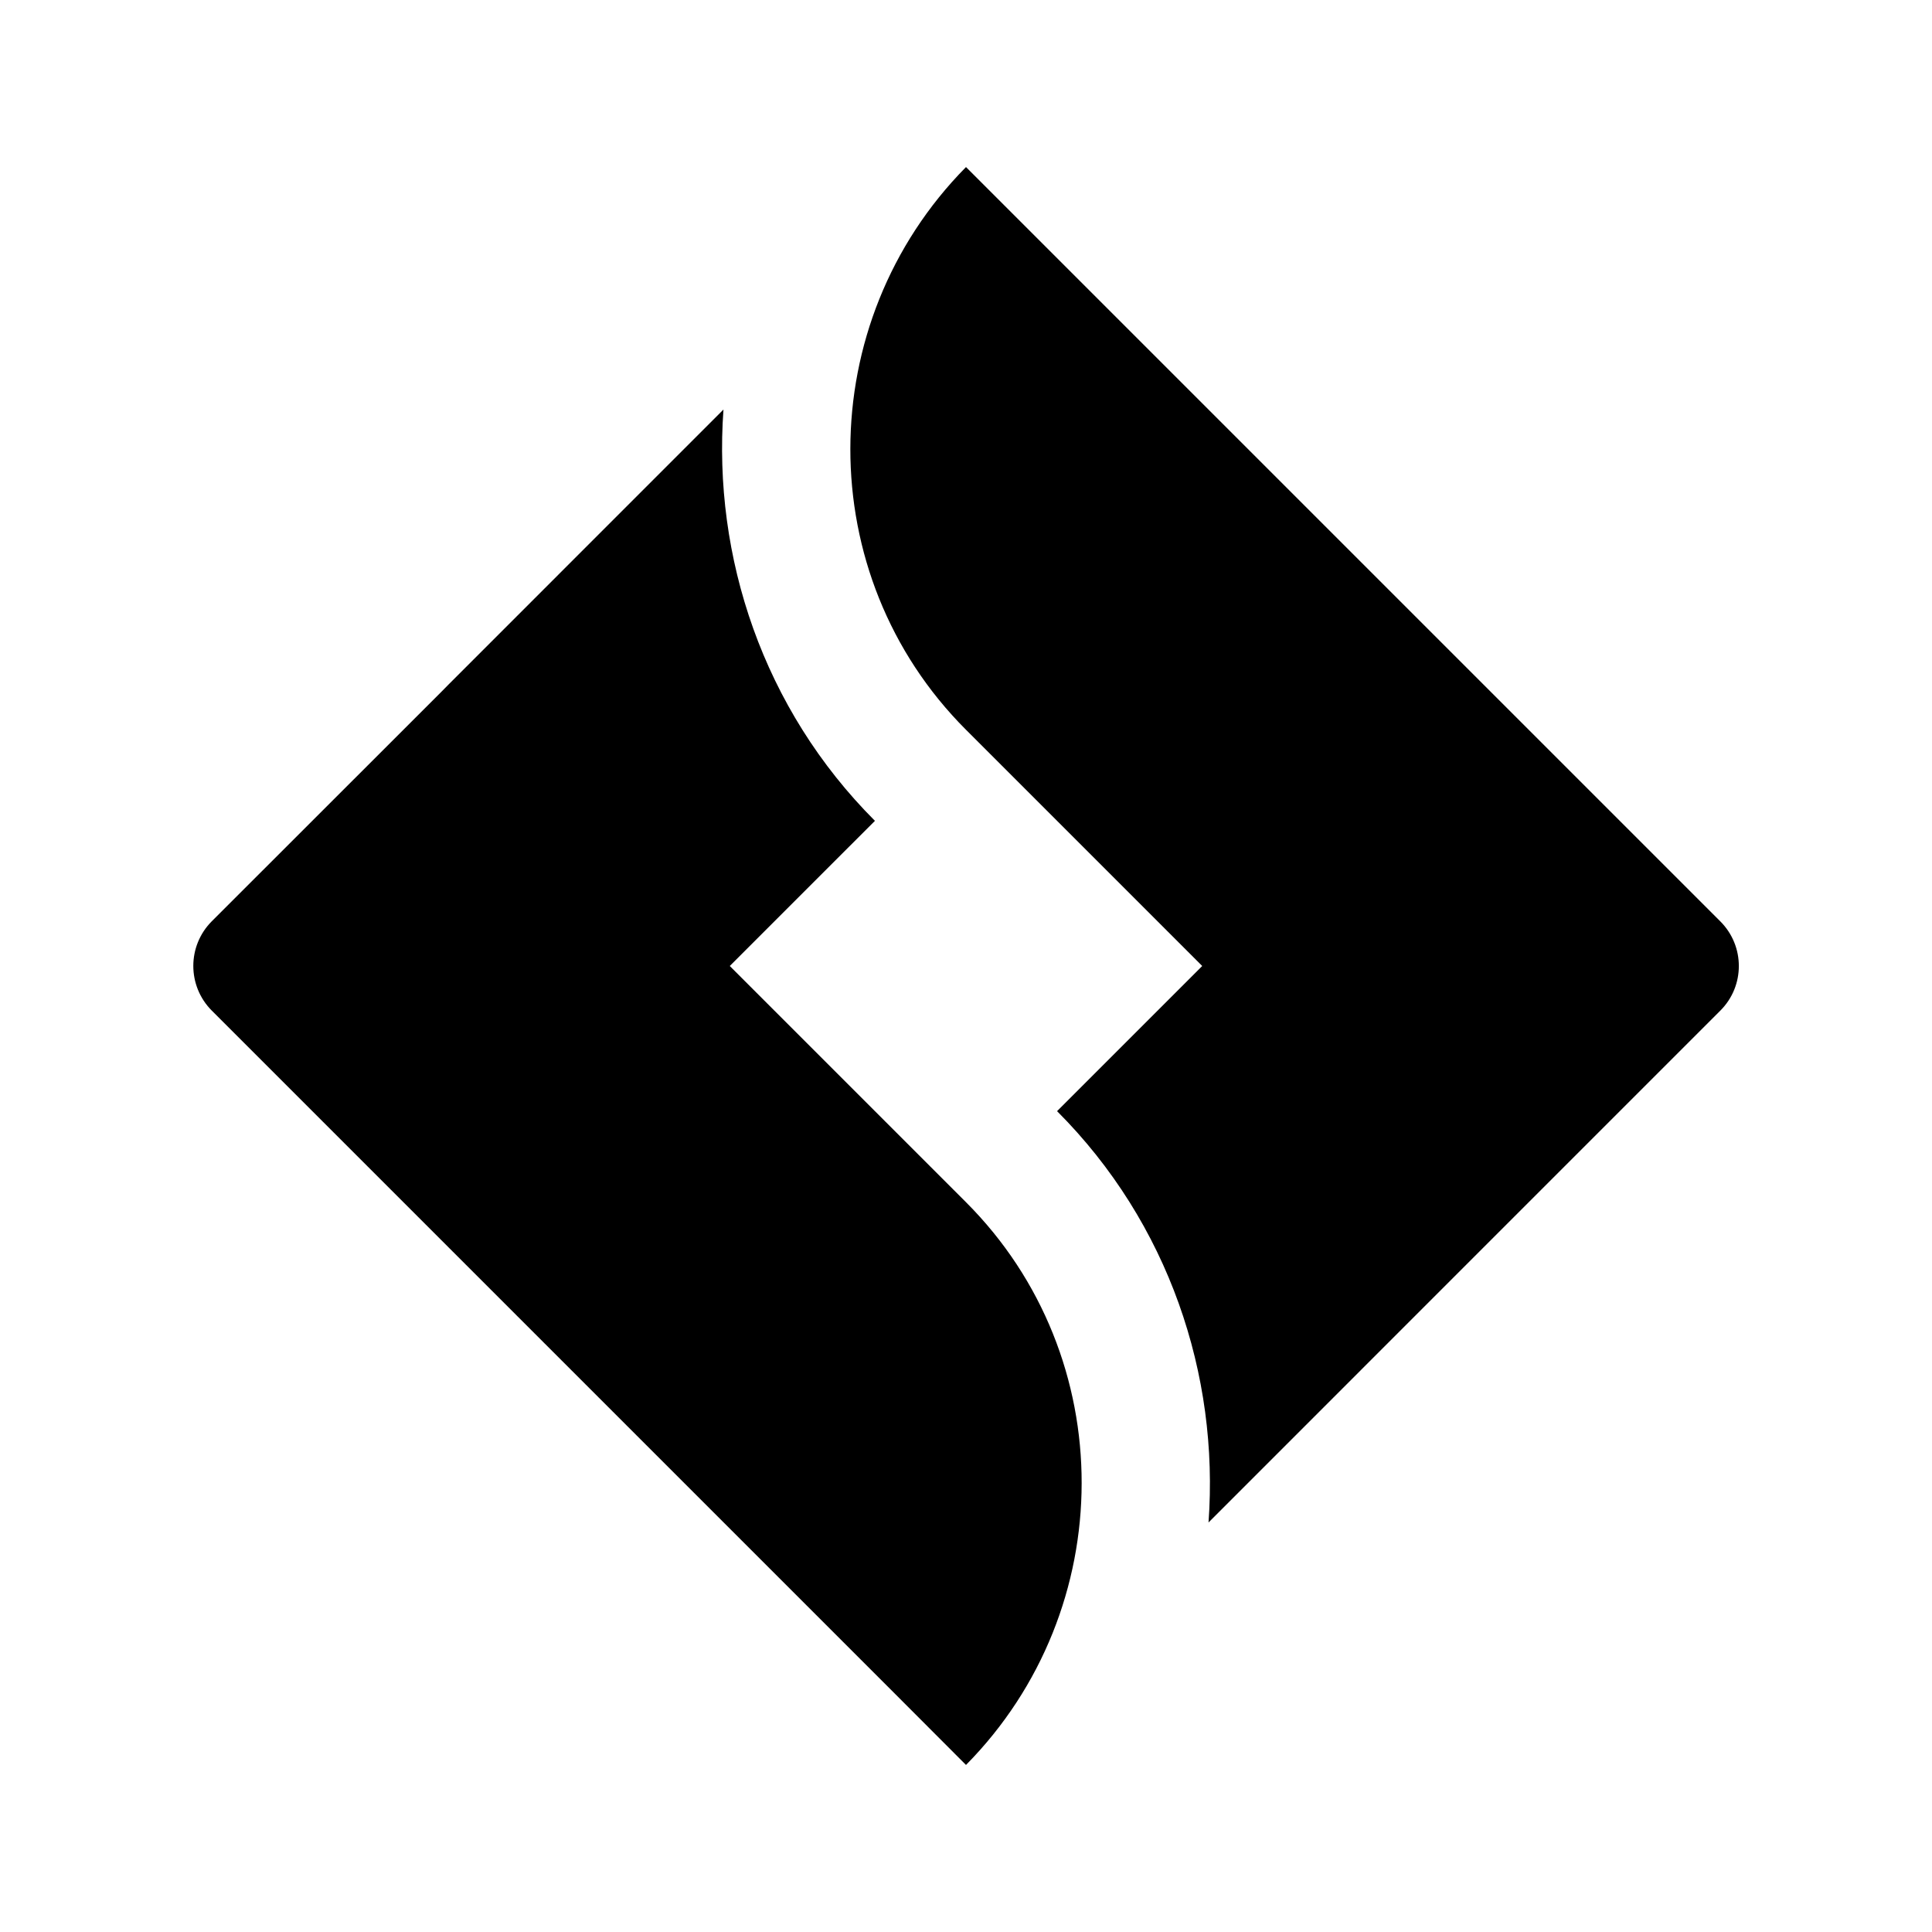
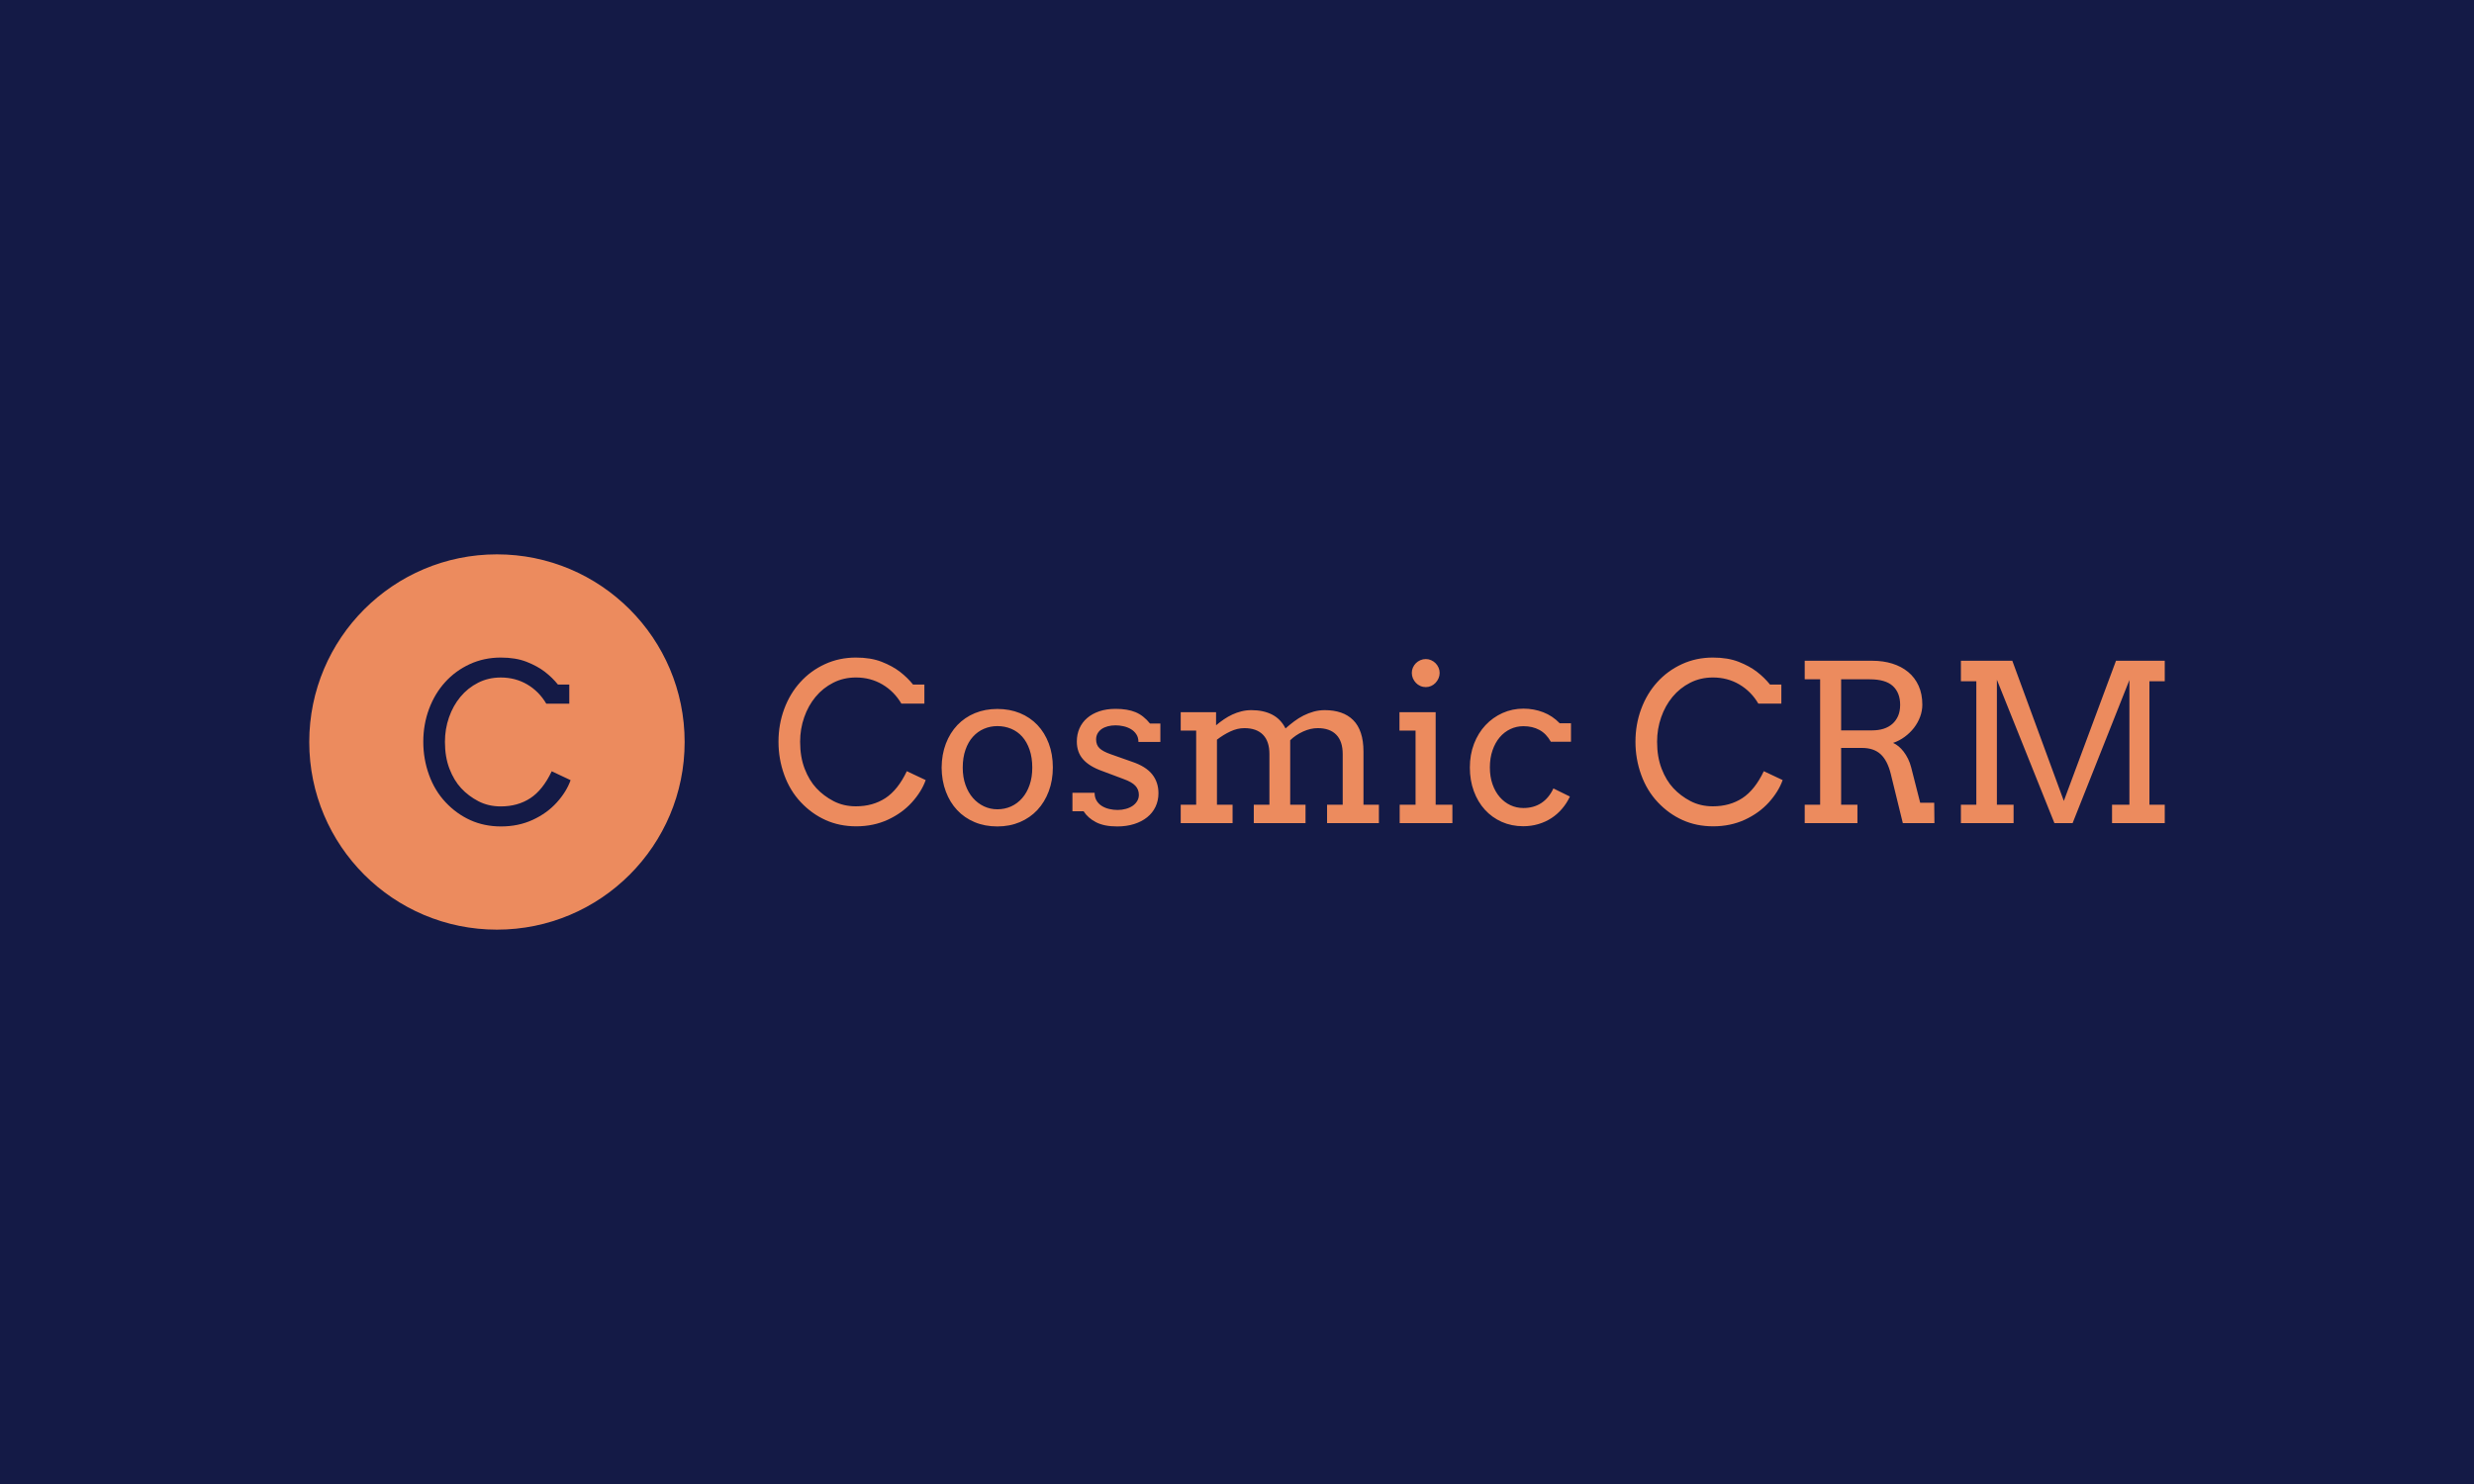
- <svg xmlns="http://www.w3.org/2000/svg" viewBox="0 0 30 30" width="60px" height="60px">
-   <path d="M 15 2.594 C 12.613 5.011 12.598 8.93 15 11.332 L 18.668 15 L 16.414 17.254 C 18.151 18.992 18.932 21.351 18.766 23.641 L 23.037 19.369 L 26.713 15.693 C 27.097 15.31 27.096 14.69 26.713 14.307 L 19.369 6.963 L 15 2.594 z M 11.234 6.359 L 6.963 10.631 L 6.84 10.756 L 3.289 14.305 C 2.906 14.689 2.906 15.309 3.289 15.693 L 13.967 26.371 L 15 27.406 C 17.387 24.989 17.402 21.07 15 18.668 L 11.332 15 L 13.586 12.746 C 11.849 11.008 11.068 8.649 11.234 6.359 z" />
+ <svg xmlns="http://www.w3.org/2000/svg" version="1.1" width="100%" height="100%" viewBox="0 0 1000 600">
+   <rect width="1000" height="600" x="0" y="0" fill="#141a46" />
+   <g>
+     <circle r="166.667" cx="441.27" cy="463.492" fill="#ec8b5e" transform="matrix(0.4552023,0,0,0.4552023,0,89.01734)" />
+     <path d="M505.507 429.431L485.065 429.431Q478.675 418.573 468.17 412.373Q457.637 406.2 444.695 406.2L444.695 406.2Q433.648 406.2 424.524 410.857Q415.372 415.514 408.847 423.366Q402.321 431.218 398.72 441.561Q395.092 451.877 395.092 463.303L395.092 463.303Q395.092 476.813 399.099 487.238Q403.107 497.662 409.524 504.566Q415.94 511.47 424.794 516.1Q433.648 520.703 444.695 520.703L444.695 520.703Q459.722 520.703 470.877 513.42Q482.005 506.137 489.912 489.485L489.912 489.485L506.672 497.391Q503.043 507.653 494.379 517.238Q485.715 526.795 473.016 532.644Q460.291 538.492 444.885 538.492L444.885 538.492Q430.128 538.492 417.755 532.942Q405.381 527.364 395.715 517.075Q386.049 506.813 380.959 492.707Q375.868 478.627 375.868 463.303L375.868 463.303Q375.868 447.896 380.959 434.169Q386.049 420.469 395.255 410.342Q404.433 400.189 417.132 394.34Q429.83 388.492 444.695 388.492L444.695 388.492Q457.935 388.492 467.547 392.256Q477.159 396.019 483.874 401.191Q490.561 406.389 495.435 412.481L495.435 412.481L505.507 412.481L505.507 429.431Z " fill="#141a46" transform="matrix(0.4552023,0,0,0.4552023,0,89.01734)" />
+     <path d="M820.815 429.401L800.388 429.401Q794.003 418.552 783.505 412.356Q772.98 406.187 760.047 406.187L760.047 406.187Q749.008 406.187 739.89 410.841Q730.745 415.494 724.224 423.341Q717.704 431.187 714.105 441.522Q710.48 451.831 710.48 463.249L710.48 463.249Q710.48 476.75 714.484 487.166Q718.489 497.583 724.901 504.482Q731.313 511.382 740.161 516.008Q749.008 520.608 760.047 520.608L760.047 520.608Q775.063 520.608 786.21 513.33Q797.331 506.052 805.231 489.412L805.231 489.412L821.979 497.312Q818.353 507.567 809.695 517.145Q801.037 526.696 788.348 532.54Q775.631 538.384 760.236 538.384L760.236 538.384Q745.491 538.384 733.126 532.837Q720.761 527.264 711.102 516.982Q701.443 506.728 696.357 492.632Q691.27 478.562 691.27 463.249L691.27 463.249Q691.27 447.854 696.357 434.136Q701.443 420.446 710.642 410.327Q719.814 400.18 732.504 394.336Q745.193 388.492 760.047 388.492L760.047 388.492Q773.277 388.492 782.882 392.253Q792.487 396.014 799.197 401.181Q805.88 406.376 810.75 412.464L810.75 412.464L820.815 412.464L820.815 429.401ZM836.129 486.273L836.129 486.273Q836.237 474.558 839.89 464.953Q843.57 455.348 850.117 448.449Q856.692 441.577 865.729 437.843Q874.766 434.136 885.615 434.136L885.615 434.136Q896.546 434.136 905.637 437.843Q914.701 441.577 921.167 448.368Q927.634 455.159 931.259 464.764Q934.885 474.369 934.885 486.084L934.885 486.084Q934.885 497.583 931.259 507.242Q927.634 516.901 921.167 523.855Q914.701 530.781 905.637 534.65Q896.546 538.492 885.615 538.492L885.615 538.492Q874.468 538.492 865.431 534.677Q856.394 530.889 849.928 523.99Q843.461 517.091 839.863 507.486Q836.237 497.881 836.129 486.273ZM854.879 486.273L854.879 486.273Q854.879 494.742 857.314 501.587Q859.722 508.433 863.97 513.249Q868.191 518.038 873.765 520.662Q879.338 523.259 885.615 523.259L885.615 523.259Q892.163 523.259 897.818 520.716Q903.472 518.146 907.666 513.33Q911.86 508.541 914.241 501.669Q916.622 494.823 916.622 486.273L916.622 486.273Q916.622 477.318 914.241 470.391Q911.86 463.438 907.72 458.784Q903.581 454.131 897.872 451.75Q892.163 449.369 885.615 449.369L885.615 449.369Q879.338 449.369 873.765 451.75Q868.191 454.131 863.97 458.784Q859.722 463.438 857.314 470.391Q854.879 477.318 854.879 486.273ZM1010.886 463.438Q1010.886 459.434 1009.019 456.647Q1007.179 453.833 1004.23 452.074Q1001.281 450.316 997.655 449.504Q994.03 448.692 990.621 448.692L990.621 448.692Q986.806 448.692 983.613 449.558Q980.447 450.424 978.148 452.02Q975.875 453.644 974.576 455.97Q973.305 458.297 973.305 461.165L973.305 461.165Q973.305 466.117 976.308 469.012Q979.284 471.907 986.346 474.369L986.346 474.369L1005.258 481.052Q1017.433 485.137 1023.061 492.172Q1028.662 499.206 1028.662 509.001L1028.662 509.001Q1028.662 515.575 1026.037 521.041Q1023.44 526.506 1018.624 530.348Q1013.835 534.217 1007.071 536.355Q1000.307 538.492 992.055 538.492L992.055 538.492Q980.529 538.492 973.305 534.785Q966.081 531.079 962.184 524.991L962.184 524.991L952.282 524.991L952.282 508.622L971.979 508.622Q971.979 512.707 973.737 515.602Q975.496 518.525 978.391 520.31Q981.286 522.123 984.966 522.989Q988.618 523.855 992.433 523.855L992.433 523.855Q996.14 523.855 999.549 522.935Q1002.985 522.042 1005.61 520.283Q1008.207 518.525 1009.722 516.035Q1011.265 513.573 1011.265 510.435L1011.265 510.435Q1011.265 505.673 1008.153 502.345Q1005.069 499.017 997.655 496.365L997.655 496.365L978.824 489.304Q967.298 485.218 961.752 478.887Q956.178 472.583 956.178 463.059L956.178 463.059Q956.178 456.782 958.505 451.452Q960.832 446.122 965.269 442.28Q969.679 438.438 976.064 436.246Q982.423 434.055 990.621 434.055L990.621 434.055Q1001.173 434.055 1008.315 437.004Q1015.431 439.953 1021.14 447.069L1021.14 447.069L1030.366 447.069L1030.366 463.438L1010.886 463.438ZM1048.44 453.346L1048.44 437.004L1079.825 437.004L1079.825 448.503L1080.015 448.503Q1083.261 445.743 1086.833 443.335Q1090.404 440.9 1094.3 439.087Q1098.196 437.275 1102.417 436.246Q1106.665 435.191 1111.237 435.191L1111.237 435.191Q1121.871 435.191 1129.582 439.141Q1137.293 443.092 1141.486 451.452L1141.486 451.452Q1145.085 448.232 1149.089 445.229Q1153.066 442.226 1157.395 440.034Q1161.724 437.843 1166.486 436.517Q1171.248 435.191 1176.389 435.191L1176.389 435.191Q1184.371 435.191 1190.756 437.383Q1197.114 439.574 1201.578 444.039Q1206.07 448.503 1208.397 455.511Q1210.723 462.491 1210.723 472.015L1210.723 472.015L1210.723 519.174L1224.414 519.174L1224.414 535.543L1178.391 535.543L1178.391 519.174L1192.271 519.174L1192.271 474.179Q1192.271 462.87 1186.562 457.026Q1180.853 451.181 1170.112 451.181L1170.112 451.181Q1163.727 451.181 1157.071 454.212Q1150.415 457.269 1145.653 461.923L1145.653 461.923L1145.653 519.174L1159.262 519.174L1159.262 535.543L1113.321 535.543L1113.321 519.174L1127.201 519.174L1127.201 474.179Q1127.201 462.87 1121.465 457.026Q1115.702 451.181 1104.96 451.181L1104.96 451.181Q1098.765 451.181 1092.487 454.131Q1086.21 457.08 1080.61 461.436L1080.61 461.436L1080.61 519.174L1094.49 519.174L1094.49 535.543L1048.44 535.543L1048.44 519.174L1062.157 519.174L1062.157 453.346L1048.44 453.346ZM1242.677 453.346L1242.677 437.004L1274.82 437.004L1274.82 519.174L1289.674 519.174L1289.674 535.543L1242.866 535.543L1242.866 519.174L1256.963 519.174L1256.963 453.346L1242.677 453.346ZM1253.635 402.101L1253.635 402.101Q1253.635 399.612 1254.609 397.394Q1255.61 395.148 1257.287 393.47Q1258.938 391.82 1261.237 390.819Q1263.51 389.818 1266.081 389.818L1266.081 389.818Q1268.543 389.818 1270.788 390.819Q1273.034 391.82 1274.684 393.47Q1276.362 395.148 1277.363 397.394Q1278.364 399.612 1278.364 402.101L1278.364 402.101Q1278.364 404.645 1277.363 406.944Q1276.362 409.217 1274.684 410.976Q1273.034 412.735 1270.788 413.736Q1268.543 414.737 1266.081 414.737L1266.081 414.737Q1263.51 414.737 1261.237 413.736Q1258.938 412.735 1257.287 410.976Q1255.61 409.217 1254.609 406.944Q1253.635 404.645 1253.635 402.101ZM1394.977 463.249L1377.092 463.249Q1373.088 456.106 1366.946 452.778Q1360.832 449.45 1352.742 449.45L1352.742 449.45Q1346.546 449.45 1341.135 452.02Q1335.696 454.591 1331.665 459.352Q1327.634 464.114 1325.307 470.906Q1322.953 477.697 1322.953 486.084L1322.953 486.084Q1322.953 494.363 1325.307 501.019Q1327.634 507.675 1331.719 512.383Q1335.805 517.091 1341.189 519.607Q1346.546 522.123 1352.742 522.123L1352.742 522.123Q1361.86 522.123 1368.624 517.713Q1375.388 513.276 1379.365 504.726L1379.365 504.726L1394.03 511.95Q1391.162 518.038 1386.968 522.881Q1382.801 527.751 1377.525 531.16Q1372.222 534.596 1365.918 536.436Q1359.587 538.303 1352.552 538.303L1352.552 538.303Q1342.271 538.303 1333.559 534.461Q1324.874 530.592 1318.543 523.665Q1312.211 516.712 1308.694 507.107Q1305.177 497.502 1305.177 486.084L1305.177 486.084Q1305.177 474.666 1308.884 465.061Q1312.59 455.456 1319.057 448.557Q1325.523 441.658 1334.181 437.762Q1342.839 433.865 1352.742 433.865L1352.742 433.865Q1362.049 433.865 1370.382 437.085Q1378.716 440.332 1384.993 446.88L1384.993 446.88L1394.977 446.88L1394.977 463.249ZM1402.769 535.543Q1402.769 535.543 1402.769 535.543ZM1581.773 429.401L1561.346 429.401Q1554.96 418.552 1544.463 412.356Q1533.938 406.187 1521.005 406.187L1521.005 406.187Q1509.966 406.187 1500.848 410.841Q1491.703 415.494 1485.182 423.341Q1478.662 431.187 1475.063 441.522Q1471.438 451.831 1471.438 463.249L1471.438 463.249Q1471.438 476.75 1475.442 487.166Q1479.446 497.583 1485.859 504.482Q1492.271 511.382 1501.118 516.008Q1509.966 520.608 1521.005 520.608L1521.005 520.608Q1536.021 520.608 1547.168 513.33Q1558.288 506.052 1566.189 489.412L1566.189 489.412L1582.937 497.312Q1579.311 507.567 1570.653 517.145Q1561.995 526.696 1549.306 532.54Q1536.589 538.384 1521.194 538.384L1521.194 538.384Q1506.449 538.384 1494.084 532.837Q1481.719 527.264 1472.06 516.982Q1462.401 506.728 1457.314 492.632Q1452.228 478.562 1452.228 463.249L1452.228 463.249Q1452.228 447.854 1457.314 434.136Q1462.401 420.446 1471.6 410.327Q1480.772 400.18 1493.461 394.336Q1506.151 388.492 1521.005 388.492L1521.005 388.492Q1534.235 388.492 1543.84 392.253Q1553.445 396.014 1560.155 401.181Q1566.838 406.376 1571.708 412.464L1571.708 412.464L1581.773 412.464L1581.773 429.401ZM1602.525 407.81L1602.525 391.333L1662.536 391.333Q1672.141 391.333 1680.285 393.849Q1688.402 396.393 1694.354 401.29Q1700.307 406.187 1703.635 413.492Q1706.963 420.824 1706.963 430.348L1706.963 430.348Q1706.963 435.759 1705.015 441.035Q1703.066 446.311 1699.603 450.83Q1696.113 455.348 1691.351 458.865Q1686.616 462.383 1680.989 464.304L1680.989 464.304Q1683.37 465.332 1685.805 467.307Q1688.213 469.255 1690.35 472.042Q1692.515 474.856 1694.273 478.427Q1696.032 481.999 1697.06 486.084L1697.06 486.084L1705.069 517.469L1717.515 517.469L1717.704 535.543L1689.647 535.543L1678.905 491.685Q1675.956 479.888 1669.923 474.342Q1663.862 468.768 1653.418 468.768L1653.418 468.768L1634.858 468.768L1634.858 519.174L1649.333 519.174L1649.333 535.543L1602.525 535.543L1602.525 519.174L1616.216 519.174L1616.216 407.81L1602.525 407.81ZM1660.263 407.81L1634.858 407.81L1634.858 453.157L1662.536 453.157Q1667.974 453.157 1672.493 451.75Q1677.011 450.316 1680.285 447.475Q1683.559 444.607 1685.426 440.386Q1687.266 436.138 1687.266 430.538L1687.266 430.538Q1687.266 419.769 1680.799 413.79Q1674.333 407.81 1660.263 407.81L1660.263 407.81ZM1741.216 535.543L1741.216 519.174L1754.906 519.174L1754.906 409.515L1741.216 409.515L1741.216 391.333L1786.86 391.333L1832.612 515.846L1878.932 391.333L1922.222 391.333L1922.222 409.515L1908.613 409.515L1908.613 519.174L1922.222 519.174L1922.222 535.543L1875.415 535.543L1875.415 519.174L1890.837 519.174L1890.837 408.46L1840.404 535.543L1824.252 535.543L1773.169 408.189L1773.169 519.174L1787.996 519.174L1787.996 535.543L1741.216 535.543Z " fill="#ec8b5e" transform="matrix(0.4552023,0,0,0.4552023,0,89.01734)" />
+   </g>
</svg>
